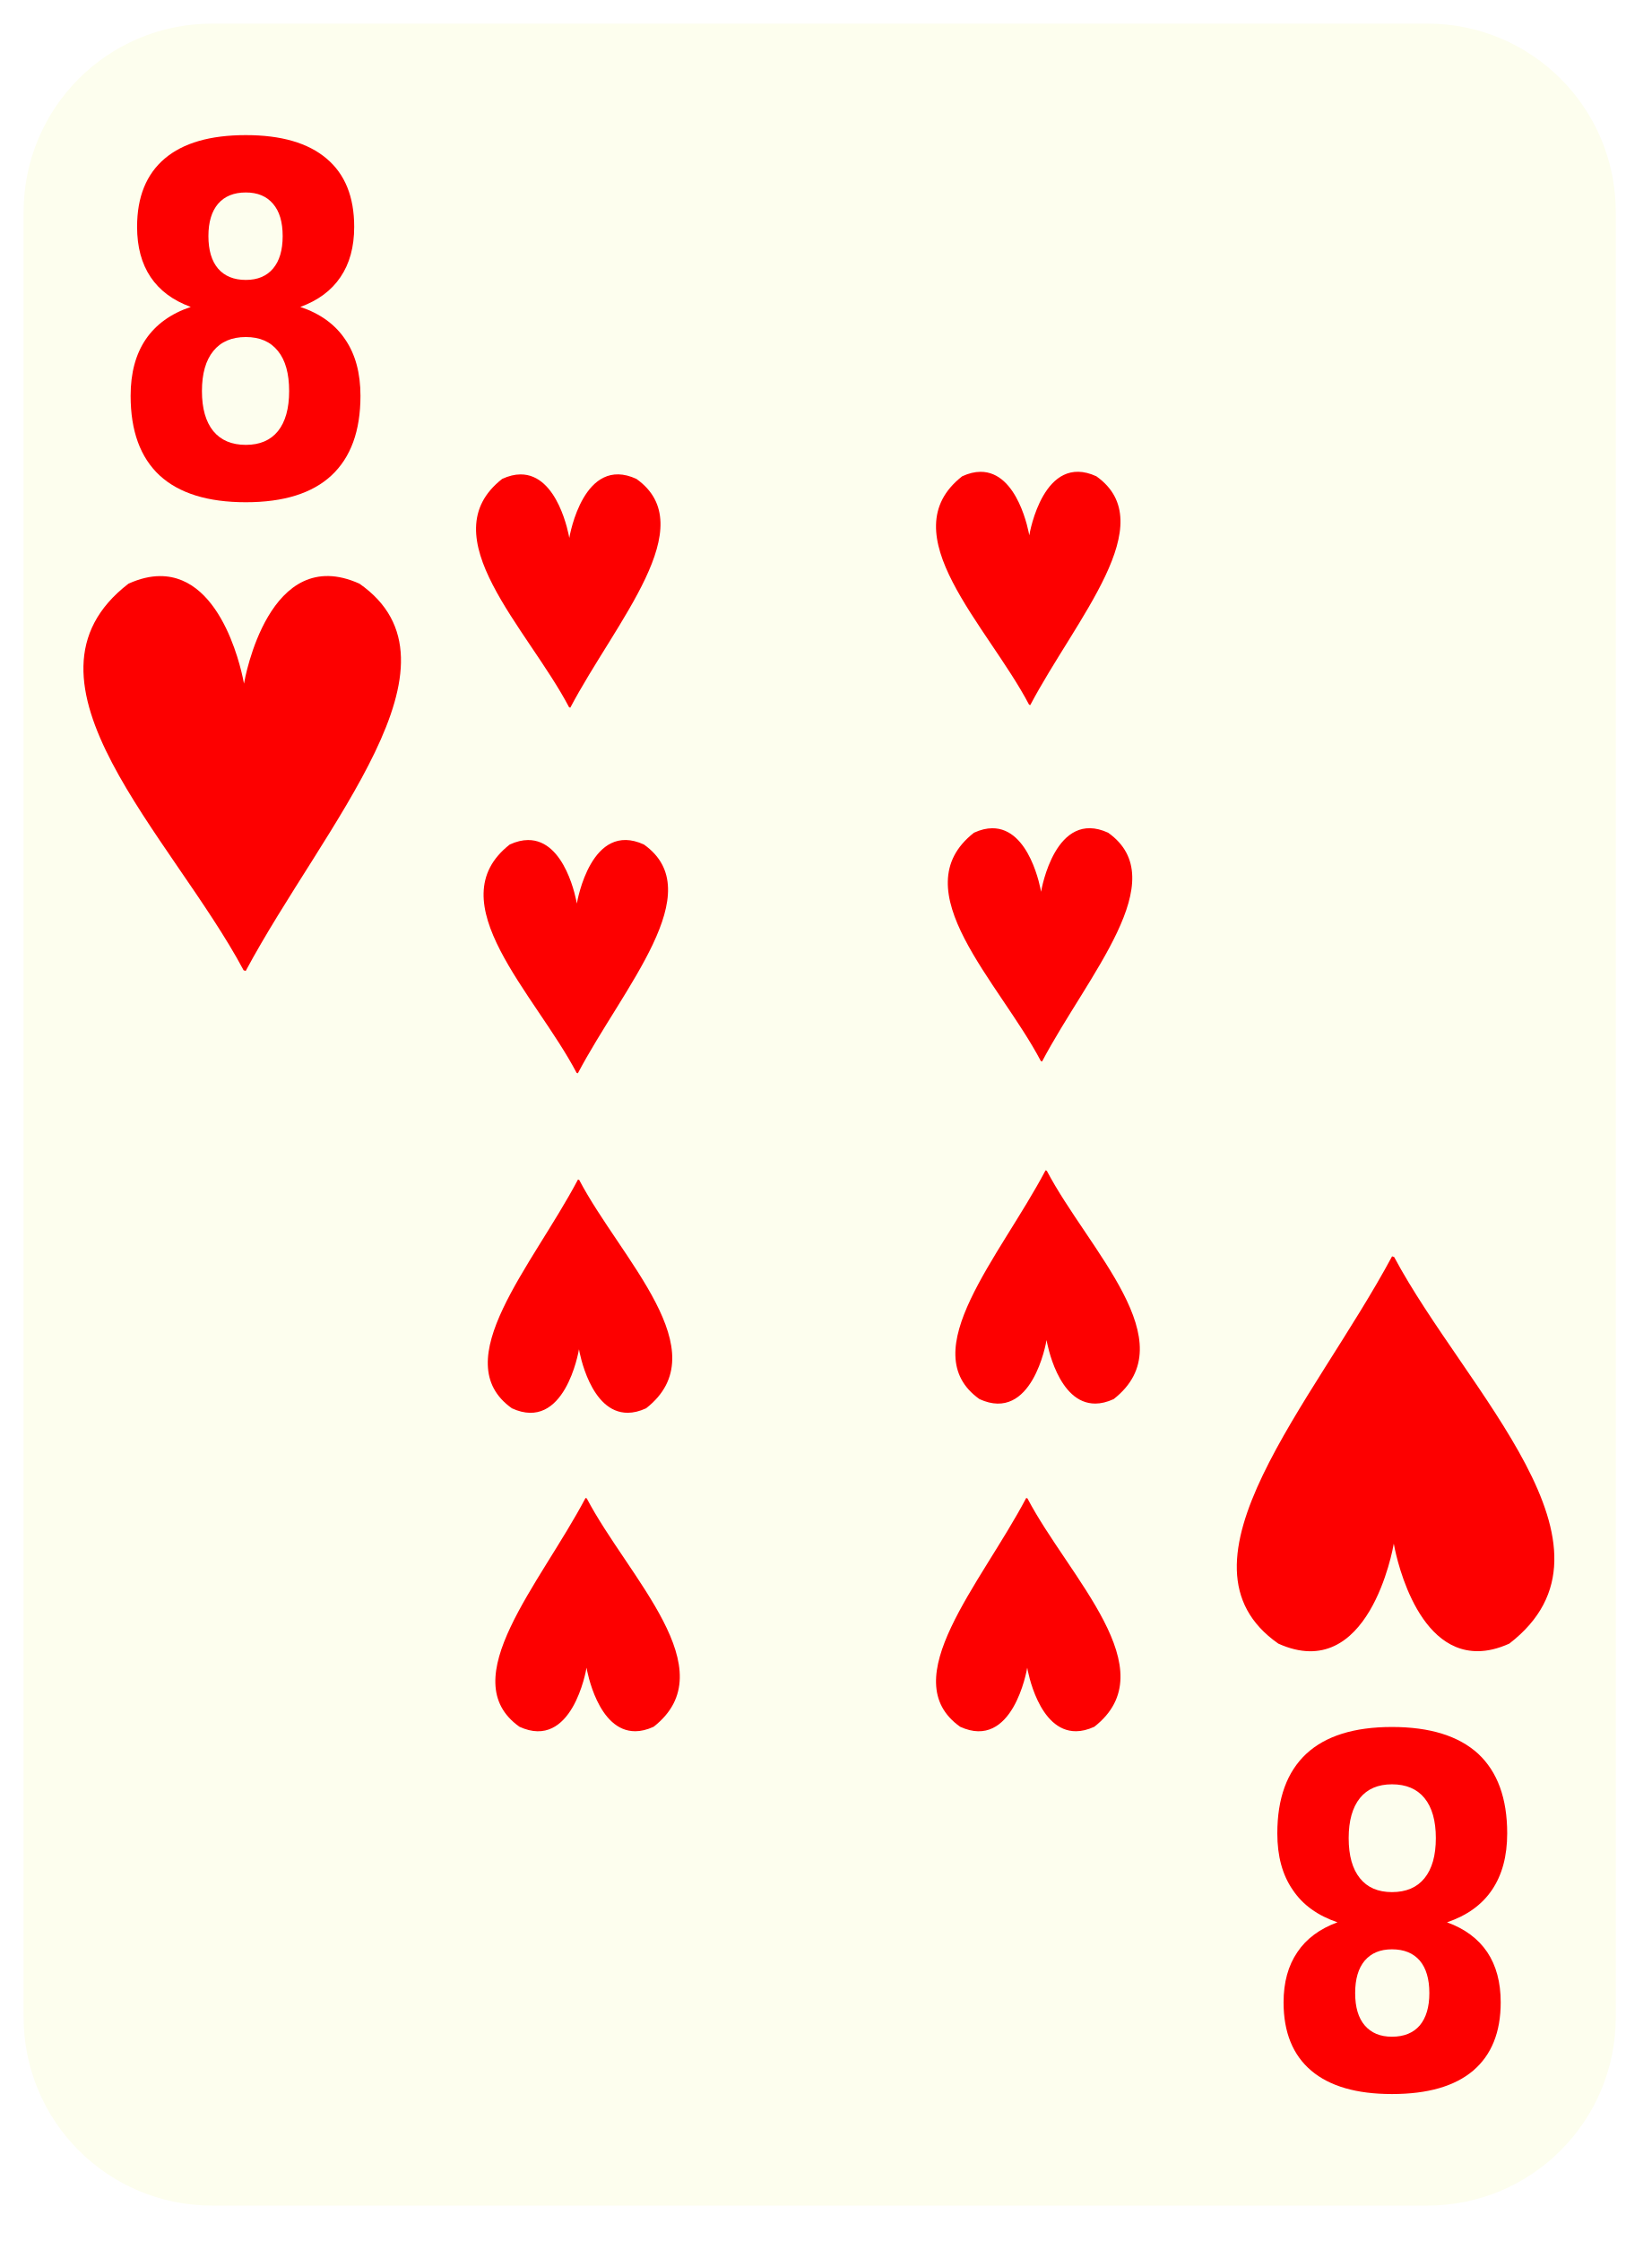
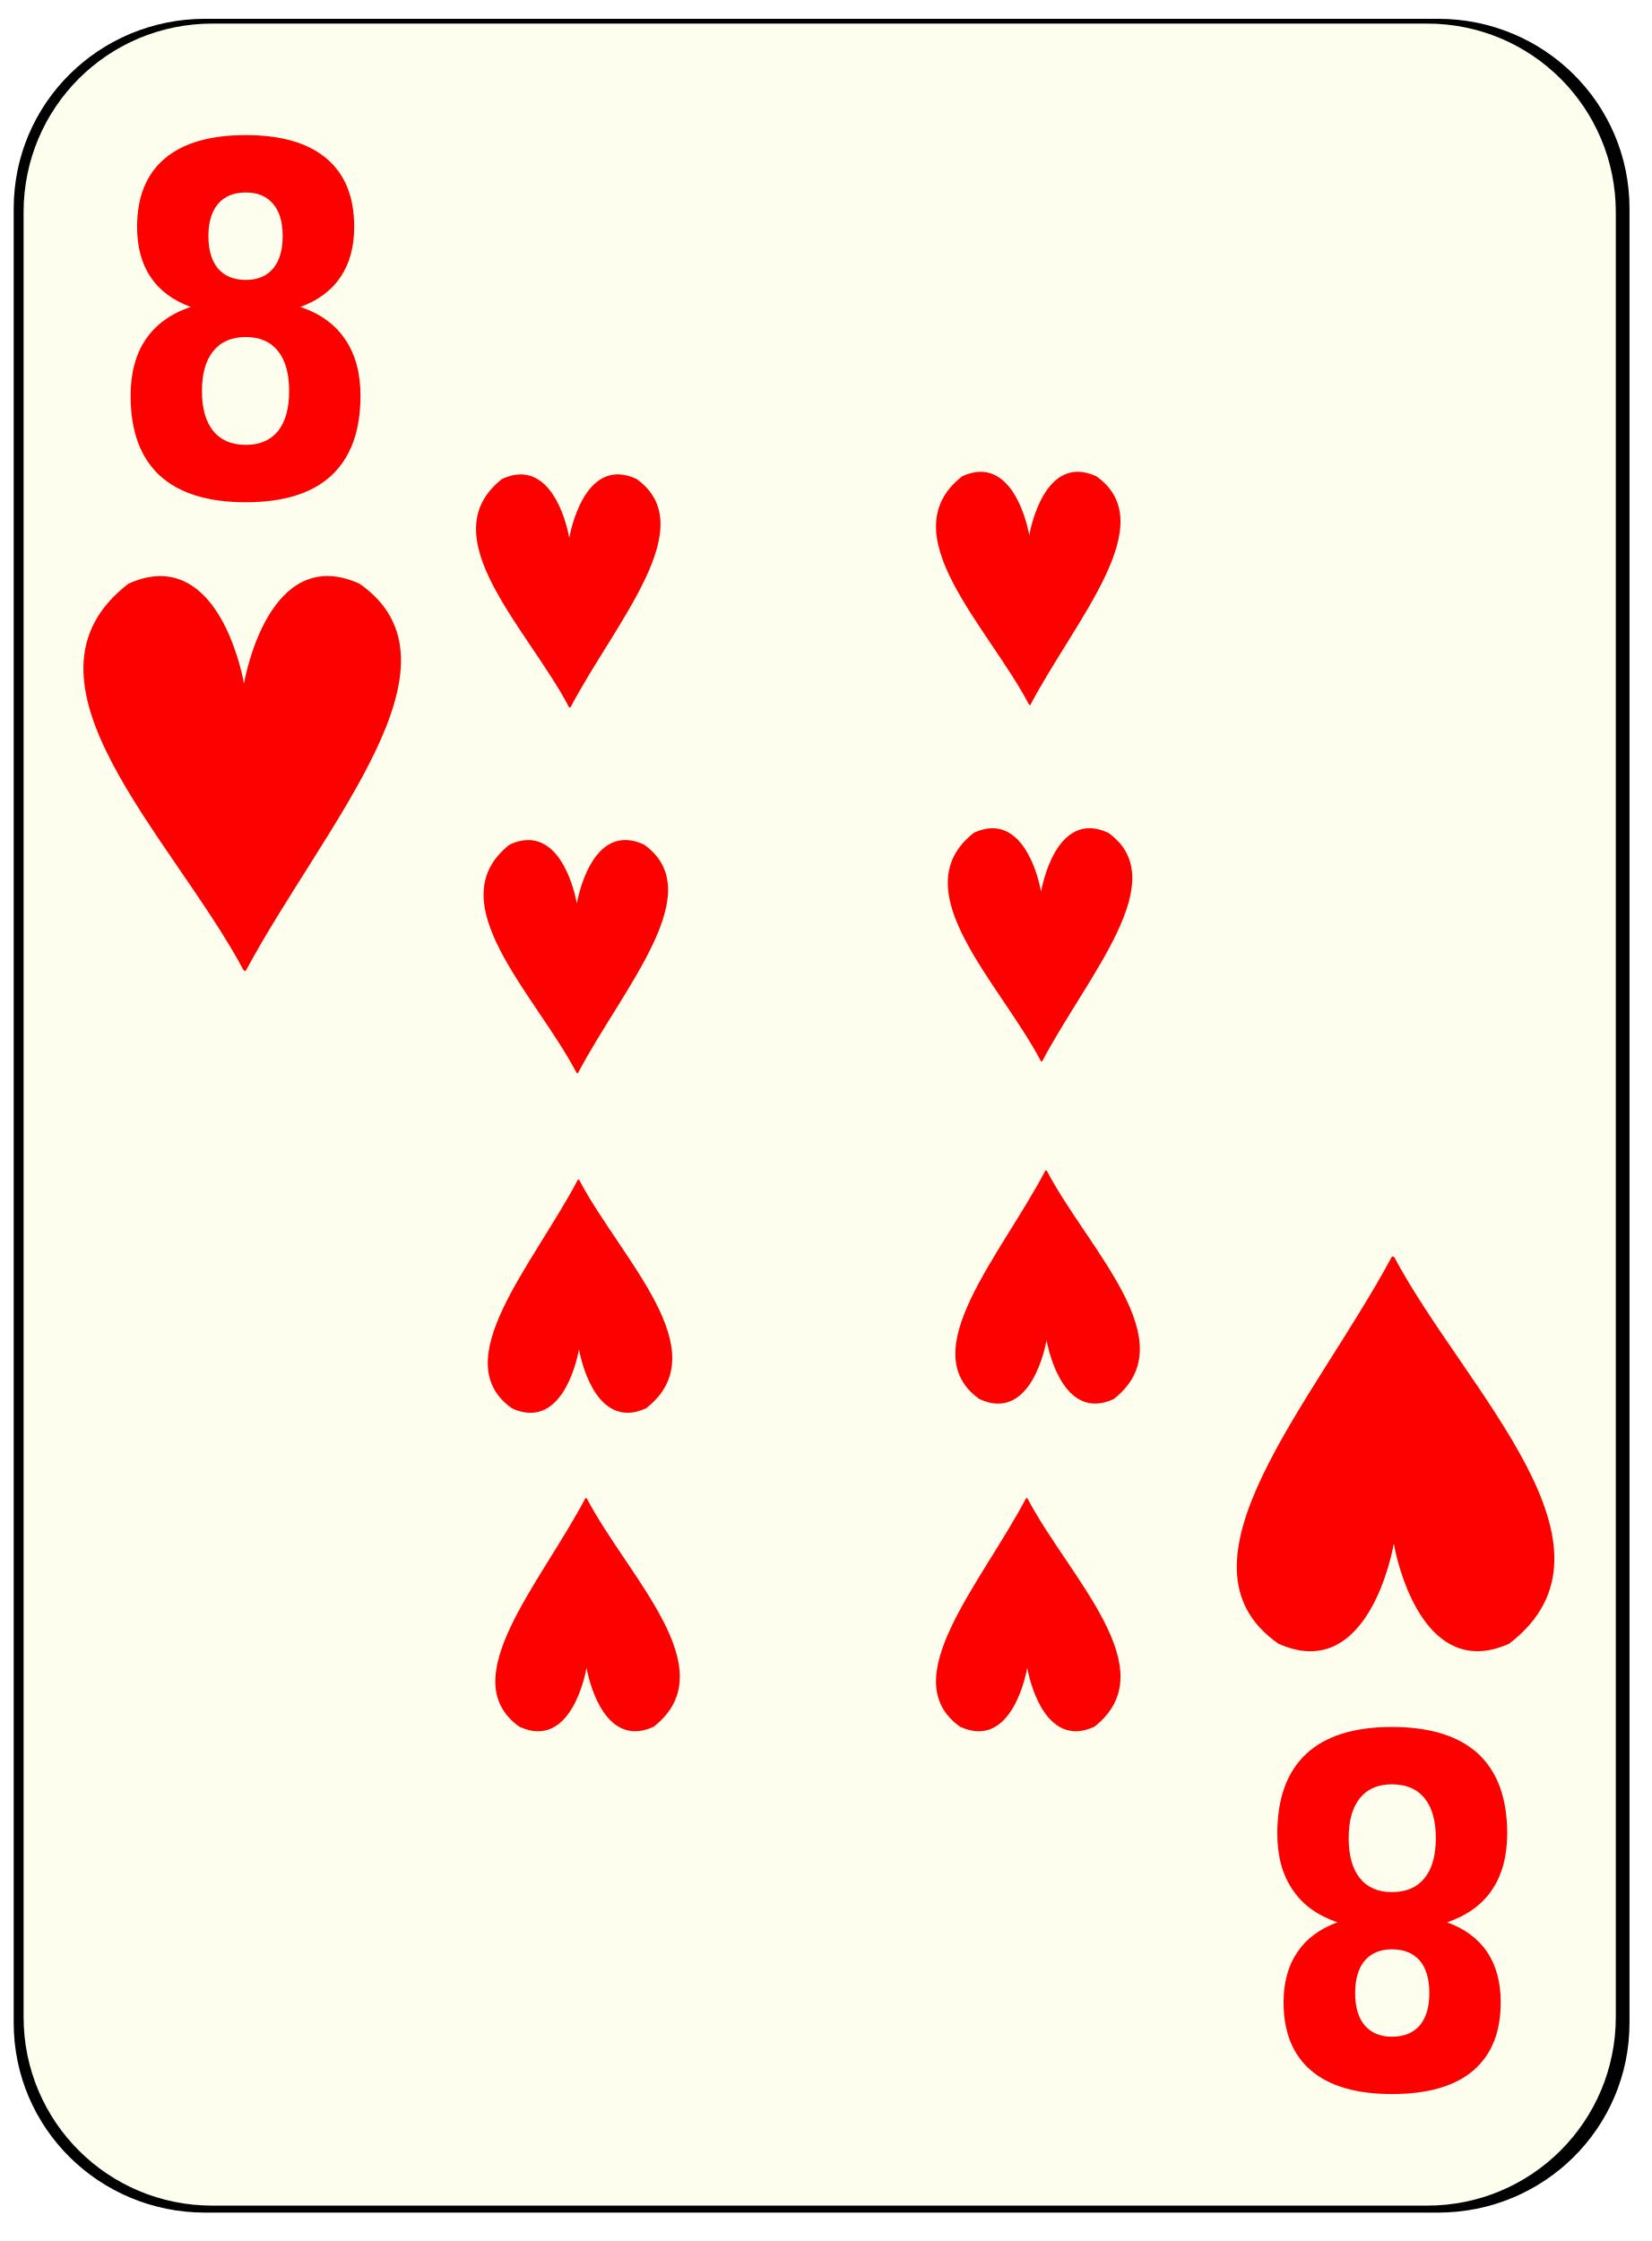
<svg xmlns="http://www.w3.org/2000/svg" id="svg2" viewBox="0 0 140 190" version="1.0" y="0" x="0">
  <g id="layer1">
    <g id="g5630">
+       <path id="rect1306-4" style="fill:#010101;fill-opacity:1" d="m 17.398,1.594 104.526,0 c 8.991,0 16.237,7.175 16.237,16.086 l 0,153.827 c 0,8.908 -7.246,16.086 -16.237,16.086 l -104.526,0 c -8.995,0 -16.237,-7.179 -16.237,-16.086 l 0,-153.827 c 0,-8.912 7.242,-16.086 16.237,-16.086 z" />
      <path id="rect1306" style="fill:#fdfeee" d="m18 2h103c8.86 0 16 7.136 16 16v153c0 8.86-7.14 16-16 16h-103c-8.864 0-16-7.14-16-16v-153c0-8.864 7.136-16 16-16z" />
    </g>
  </g>
  <path id="text1386" style="fill:#fd0000" d="m20.844 28.575c-1.196 0-2.116 0.395-2.758 1.186-0.642 0.79-0.964 1.922-0.964 3.396 0 1.473 0.322 2.605 0.964 3.395 0.642 0.777 1.562 1.166 2.758 1.166 1.185 0 2.093-0.389 2.724-1.166 0.632-0.79 0.947-1.922 0.947-3.395 0-1.487-0.315-2.619-0.947-3.396-0.631-0.791-1.539-1.186-2.724-1.186m-4.669-2.552c-1.506-0.549-2.641-1.393-3.405-2.531-0.764-1.139-1.147-2.559-1.147-4.26 0-2.532 0.781-4.461 2.343-5.787s3.854-1.989 6.878-1.989c3.001 0 5.283 0.663 6.844 1.989 1.562 1.313 2.343 3.242 2.343 5.787 0 1.701-0.388 3.121-1.163 4.26-0.764 1.138-1.899 1.982-3.406 2.531 1.684 0.563 2.952 1.481 3.805 2.753 0.864 1.259 1.296 2.854 1.296 4.783 0 2.973-0.82 5.224-2.459 6.751-1.628 1.514-4.048 2.271-7.26 2.271-3.223 0-5.66-0.757-7.31-2.271-1.639-1.527-2.459-3.778-2.459-6.751 0-1.929 0.427-3.524 1.279-4.783 0.864-1.272 2.138-2.19 3.821-2.753m1.496-6.008c0 1.193 0.271 2.11 0.814 2.753 0.553 0.643 1.34 0.965 2.359 0.965 0.997 0 1.766-0.322 2.309-0.965s0.814-1.56 0.814-2.753c0-1.192-0.271-2.103-0.814-2.732-0.543-0.643-1.312-0.965-2.309-0.965-1.019 0-1.806 0.322-2.359 0.965-0.543 0.643-0.814 1.554-0.814 2.732" />
  <g id="g1390" style="fill:#fd0000" transform="matrix(.28639 0 0 .38877 -29.608 -9.4724)">
    <path id="path1392" style="fill-rule:evenodd" d="m147.21 156.42c-2.54 0.01-5.33 0.48-8.41 1.53-33.62 19.53 11.7 51.04 30.84 78.09l0.56 0.14c21.03-29.57 61.07-62.11 30.47-78.23-24.23-8.25-30.71 19.2-30.93 20.19-0.2-0.87-5.15-21.81-22.53-21.72z" transform="matrix(1.1054 0 0 1.0796 -12.014 -18.867)" />
  </g>
  <path id="text15077" style="fill:#fd0000" d="m118.02 160.42c1.2 0 2.12-0.39 2.76-1.18s0.96-1.92 0.96-3.4c0-1.47-0.32-2.6-0.96-3.39-0.64-0.78-1.56-1.17-2.76-1.17-1.18 0-2.09 0.39-2.72 1.17-0.63 0.79-0.95 1.92-0.95 3.39 0 1.49 0.32 2.62 0.95 3.4 0.63 0.79 1.54 1.18 2.72 1.18m4.67 2.56c1.51 0.55 2.64 1.39 3.41 2.53 0.76 1.14 1.14 2.56 1.14 4.26 0 2.53-0.78 4.46-2.34 5.79-1.56 1.32-3.85 1.98-6.88 1.98-3 0-5.28-0.66-6.84-1.98s-2.35-3.25-2.35-5.79c0-1.7 0.39-3.12 1.17-4.26 0.76-1.14 1.9-1.98 3.4-2.53-1.68-0.57-2.95-1.48-3.8-2.76-0.87-1.26-1.3-2.85-1.3-4.78 0-2.97 0.82-5.22 2.46-6.75 1.63-1.51 4.05-2.27 7.26-2.27 3.22 0 5.66 0.76 7.31 2.27 1.64 1.53 2.46 3.78 2.46 6.75 0 1.93-0.43 3.52-1.28 4.78-0.86 1.28-2.14 2.19-3.82 2.76m-1.5 6c0-1.19-0.27-2.11-0.81-2.75-0.55-0.64-1.34-0.96-2.36-0.96-1 0-1.76 0.32-2.31 0.96-0.54 0.64-0.81 1.56-0.81 2.75 0 1.2 0.27 2.11 0.81 2.74 0.55 0.64 1.31 0.96 2.31 0.96 1.02 0 1.81-0.32 2.36-0.96 0.54-0.65 0.81-1.56 0.81-2.74" />
  <g id="g15081" style="fill:#fd0000" transform="matrix(-.28639 0 0 -.38877 168.47 198.31)">
    <path id="path15083" style="fill-rule:evenodd" d="m147.21 156.42c-2.54 0.01-5.33 0.48-8.41 1.53-33.62 19.53 11.7 51.04 30.84 78.09l0.56 0.14c21.03-29.57 61.07-62.11 30.47-78.23-24.23-8.25-30.71 19.2-30.93 20.19-0.2-0.87-5.15-21.81-22.53-21.72z" transform="matrix(1.1054 0 0 1.0796 -12.014 -18.867)" />
  </g>
  <g id="g5202" />
  <g id="g1861" style="fill:#fd0000" transform="matrix(.16636 0 0 .22966 19.054 5.7723)">
    <path id="path1863" style="fill-rule:evenodd" d="m147.21 156.42c-2.54 0.01-5.33 0.48-8.41 1.53-33.62 19.53 11.7 51.04 30.84 78.09l0.56 0.14c21.03-29.57 61.07-62.11 30.47-78.23-24.23-8.25-30.71 19.2-30.93 20.19-0.2-0.87-5.15-21.81-22.53-21.72z" transform="matrix(1.1054 0 0 1.0796 -12.014 -18.867)" />
  </g>
  <g id="g5250" style="fill:#fd0000" transform="matrix(.16636 0 0 .22966 58.054 5.5524)">
    <path id="path5252" style="fill-rule:evenodd" d="m147.21 156.42c-2.54 0.01-5.33 0.48-8.41 1.53-33.62 19.53 11.7 51.04 30.84 78.09l0.56 0.14c21.03-29.57 61.07-62.11 30.47-78.23-24.23-8.25-30.71 19.2-30.93 20.19-0.2-0.87-5.15-21.81-22.53-21.72z" transform="matrix(1.1054 0 0 1.0796 -12.014 -18.867)" />
  </g>
  <g id="g5254" style="fill:#fd0000" transform="matrix(.16636 0 0 .22966 19.694 36.772)">
    <path id="path5256" style="fill-rule:evenodd" d="m147.21 156.42c-2.54 0.01-5.33 0.48-8.41 1.53-33.62 19.53 11.7 51.04 30.84 78.09l0.56 0.14c21.03-29.57 61.07-62.11 30.47-78.23-24.23-8.25-30.71 19.2-30.93 20.19-0.2-0.87-5.15-21.81-22.53-21.72z" transform="matrix(1.1054 0 0 1.0796 -12.014 -18.867)" />
  </g>
  <g id="g5258" style="fill:#fd0000" transform="matrix(.16636 0 0 .22966 59.054 35.772)">
    <path id="path5260" style="fill-rule:evenodd" d="m147.21 156.42c-2.54 0.01-5.33 0.48-8.41 1.53-33.62 19.53 11.7 51.04 30.84 78.09l0.56 0.14c21.03-29.57 61.07-62.11 30.47-78.23-24.23-8.25-30.71 19.2-30.93 20.19-0.2-0.87-5.15-21.81-22.53-21.72z" transform="matrix(1.1054 0 0 1.0796 -12.014 -18.867)" />
  </g>
  <g id="g5262" style="fill:#fd0000" transform="matrix(-.16636 0 0 -.22966 78.306 154.23)">
    <path id="path5264" style="fill-rule:evenodd" d="m147.21 156.42c-2.54 0.01-5.33 0.48-8.41 1.53-33.62 19.53 11.7 51.04 30.84 78.09l0.56 0.14c21.03-29.57 61.07-62.11 30.47-78.23-24.23-8.25-30.71 19.2-30.93 20.19-0.2-0.87-5.15-21.81-22.53-21.72z" transform="matrix(1.1054 0 0 1.0796 -12.014 -18.867)" />
  </g>
  <g id="g5266" style="fill:#fd0000" transform="matrix(-.16636 0 0 -.22966 78.946 181.23)">
    <path id="path5268" style="fill-rule:evenodd" d="m147.21 156.42c-2.54 0.01-5.33 0.48-8.41 1.53-33.62 19.53 11.7 51.04 30.84 78.09l0.56 0.14c21.03-29.57 61.07-62.11 30.47-78.23-24.23-8.25-30.71 19.2-30.93 20.19-0.2-0.87-5.15-21.81-22.53-21.72z" transform="matrix(1.1054 0 0 1.0796 -12.014 -18.867)" />
  </g>
  <g id="g5270" style="fill:#fd0000" transform="matrix(-.16636 0 0 -.22966 116.31 181.23)">
    <path id="path5272" style="fill-rule:evenodd" d="m147.21 156.42c-2.54 0.01-5.33 0.48-8.41 1.53-33.62 19.53 11.7 51.04 30.84 78.09l0.56 0.14c21.03-29.57 61.07-62.11 30.47-78.23-24.23-8.25-30.71 19.2-30.93 20.19-0.2-0.87-5.15-21.81-22.53-21.72z" transform="matrix(1.1054 0 0 1.0796 -12.014 -18.867)" />
  </g>
  <g id="g5274" style="fill:#fd0000" transform="matrix(-.16636 0 0 -.22966 117.95 153.45)">
    <path id="path5276" style="fill-rule:evenodd" d="m147.21 156.42c-2.54 0.01-5.33 0.48-8.41 1.53-33.62 19.53 11.7 51.04 30.84 78.09l0.56 0.14c21.03-29.57 61.07-62.11 30.47-78.23-24.23-8.25-30.71 19.2-30.93 20.19-0.2-0.87-5.15-21.81-22.53-21.72z" transform="matrix(1.1054 0 0 1.0796 -12.014 -18.867)" />
  </g>
</svg>
